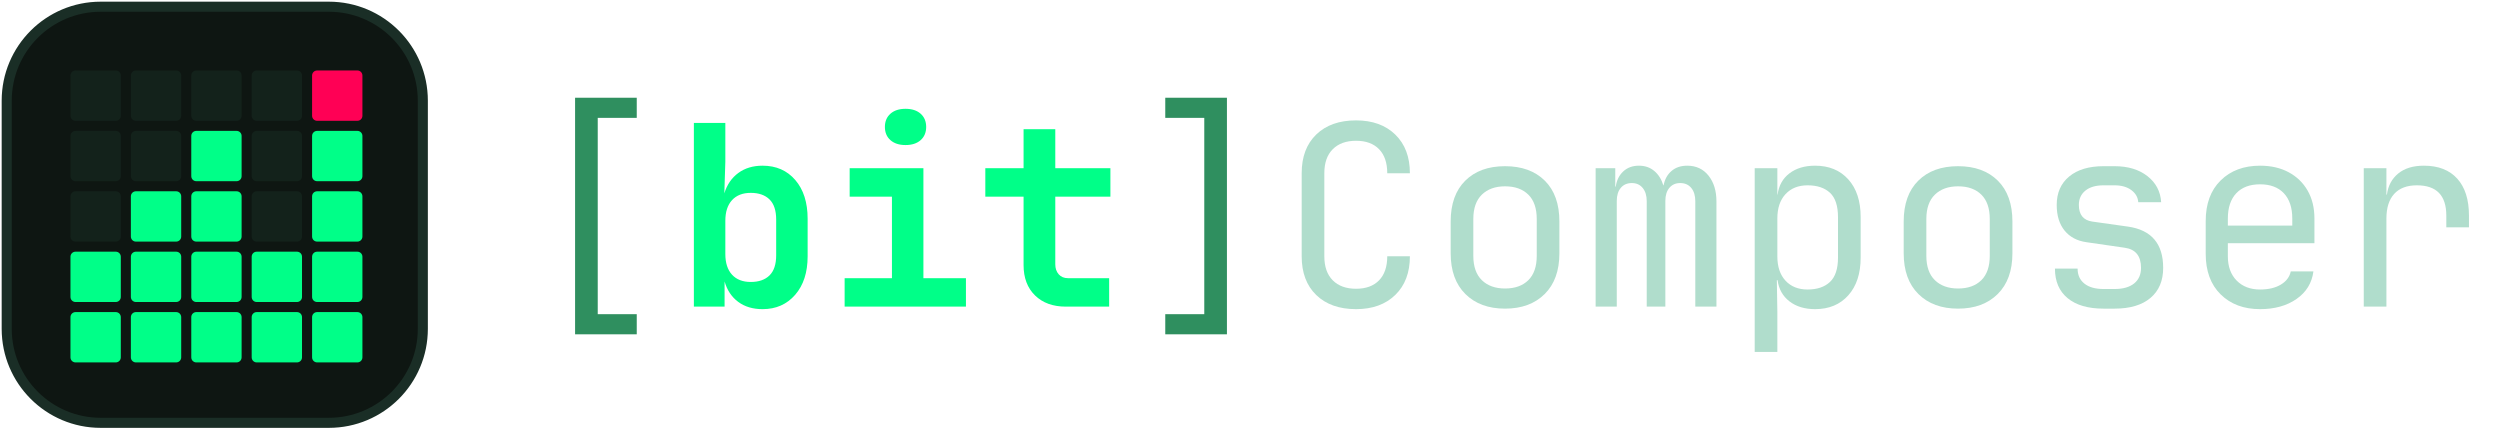
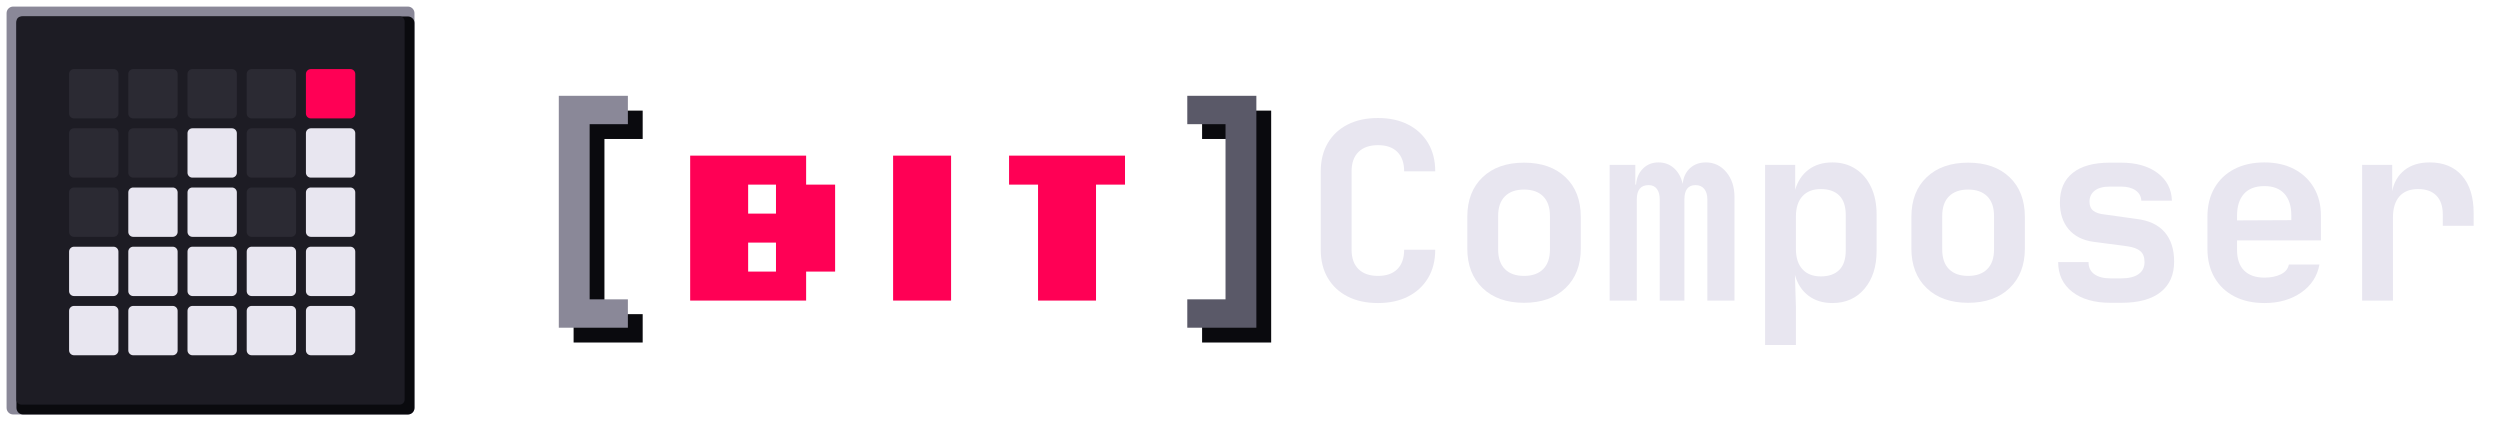
- <svg xmlns="http://www.w3.org/2000/svg" width="1490" height="256" viewBox="0 0 1490 256" role="img" aria-label="bitComposer">
+ <svg xmlns="http://www.w3.org/2000/svg" width="1520" height="256" viewBox="0 0 1520 256" role="img" aria-label="bitComposer">
  <g>
-     <rect x="4" y="4" width="248" height="248" rx="56" fill="#0e1612" stroke="#1a2e26" stroke-width="6" />
-     <g fill="#13221b">
+     <rect x="4" y="4" width="248" height="248" rx="4" fill="#8a8898" />
+     <rect x="10" y="10" width="242" height="242" rx="4" fill="#0a0a0e" />
+     <rect x="10" y="10" width="236" height="236" rx="3" fill="#1d1c24" />
+     <g fill="#2b2a33">
      <rect x="42" y="42" width="30" height="30" rx="3" />
      <rect x="78" y="42" width="30" height="30" rx="3" />
      <rect x="114" y="42" width="30" height="30" rx="3" />
      <rect x="150" y="42" width="30" height="30" rx="3" />
      <rect x="42" y="78" width="30" height="30" rx="3" />
      <rect x="78" y="78" width="30" height="30" rx="3" />
      <rect x="150" y="78" width="30" height="30" rx="3" />
      <rect x="42" y="114" width="30" height="30" rx="3" />
      <rect x="150" y="114" width="30" height="30" rx="3" />
    </g>
-     <g fill="#00ff88">
+     <g fill="#e8e6f0">
      <rect x="114" y="78" width="30" height="30" rx="3" />
      <rect x="186" y="78" width="30" height="30" rx="3" />
      <rect x="78" y="114" width="30" height="30" rx="3" />
      <rect x="114" y="114" width="30" height="30" rx="3" />
      <rect x="186" y="114" width="30" height="30" rx="3" />
      <rect x="42" y="150" width="30" height="30" rx="3" />
      <rect x="78" y="150" width="30" height="30" rx="3" />
      <rect x="114" y="150" width="30" height="30" rx="3" />
      <rect x="150" y="150" width="30" height="30" rx="3" />
      <rect x="186" y="150" width="30" height="30" rx="3" />
      <rect x="42" y="186" width="30" height="30" rx="3" />
      <rect x="78" y="186" width="30" height="30" rx="3" />
      <rect x="114" y="186" width="30" height="30" rx="3" />
      <rect x="150" y="186" width="30" height="30" rx="3" />
      <rect x="186" y="186" width="30" height="30" rx="3" />
    </g>
    <rect x="186" y="42" width="30" height="30" rx="3" fill="#ff0055" />
  </g>
-   <path fill="#2f8f5f" transform="translate(312.00 182.75) scale(0.15 -0.15)" d="M205 -110V830H450V750H295V-30H450V-110Z" />
-   <path fill="#00ff88" transform="translate(402.00 182.75) scale(0.15 -0.15)" d="M350 -10Q292 -10 253.0 19.0Q214 48 199 100V0H77V730H202V576L198 450Q214 502 253.5 531.0Q293 560 350 560Q431 560 480.0 503.0Q529 446 529 349V200Q529 104 479.5 47.0Q430 -10 350 -10ZM303 98Q351 98 377.5 124.0Q404 150 404 204V346Q404 400 377.5 426.0Q351 452 303 452Q255 452 228.5 423.0Q202 394 202 341V209Q202 156 228.5 127.0Q255 98 303 98Z" />
-   <path fill="#00ff88" transform="translate(492.00 182.75) scale(0.15 -0.15)" d="M76 0V113H264V437H96V550H389V113H558V0ZM318 642Q280 642 258.0 661.5Q236 681 236 714Q236 747 258.0 766.5Q280 786 318 786Q356 786 378.0 766.5Q400 747 400 714Q400 681 378.0 661.5Q356 642 318 642Z" />
-   <path fill="#00ff88" transform="translate(582.00 182.75) scale(0.15 -0.15)" d="M355 0Q278 0 232.5 44.5Q187 89 187 165V437H35V550H187V705H313V550H532V437H313V168Q313 144 326.5 128.5Q340 113 364 113H527V0Z" />
-   <path fill="#2f8f5f" transform="translate(672.00 182.75) scale(0.15 -0.15)" d="M150 -110V-30H305V750H150V830H395V-110Z" />
-   <path fill="#b0ddcc" transform="translate(762.00 182.75) scale(0.15 -0.15)" d="M308 -10Q208 -10 150.0 46.0Q92 102 92 200V530Q92 628 150.0 684.0Q208 740 308 740Q406 740 464.0 683.5Q522 627 522 530H432Q432 592 399.5 625.5Q367 659 308 659Q249 659 215.5 625.5Q182 592 182 530V200Q182 138 215.5 104.5Q249 71 308 71Q367 71 399.5 104.5Q432 138 432 200H522Q522 103 464.0 46.5Q406 -10 308 -10Z" />
-   <path fill="#b0ddcc" transform="translate(852.00 182.75) scale(0.15 -0.15)" d="M300 -8Q201 -8 142.5 50.0Q84 108 84 212V338Q84 443 142.0 500.5Q200 558 300 558Q400 558 458.0 500.5Q516 443 516 338V212Q516 108 457.5 50.0Q399 -8 300 -8ZM300 72Q359 72 392.5 105.0Q426 138 426 202V348Q426 412 392.5 445.0Q359 478 300 478Q242 478 208.0 445.0Q174 412 174 348V202Q174 138 208.0 105.0Q242 72 300 72Z" />
-   <path fill="#b0ddcc" transform="translate(942.00 182.75) scale(0.15 -0.15)" d="M60 0V550H138V477H140Q145 514 169.5 537.0Q194 560 232 560Q268 560 293.0 539.0Q318 518 329 482H330Q337 518 361.5 539.0Q386 560 424 560Q477 560 508.5 520.5Q540 481 540 418V0H456V419Q456 452 440.0 471.5Q424 491 396 491Q369 491 353.0 472.0Q337 453 337 420V0H263V419Q263 452 247.0 471.5Q231 491 204 491Q176 491 160.0 472.0Q144 453 144 420V0Z" />
-   <path fill="#b0ddcc" transform="translate(1032.00 182.75) scale(0.15 -0.15)" d="M92 -180V550H182V445H183Q190 499 230.0 529.5Q270 560 332 560Q415 560 464.0 505.5Q513 451 513 356V195Q513 100 464.0 45.0Q415 -10 332 -10Q270 -10 230.0 21.0Q190 52 183 105H180L182 -20V-180ZM302 68Q359 68 391.0 98.0Q423 128 423 195V355Q423 423 391.0 452.5Q359 482 302 482Q247 482 214.5 447.0Q182 412 182 350V200Q182 138 214.5 103.0Q247 68 302 68Z" />
-   <path fill="#b0ddcc" transform="translate(1122.00 182.75) scale(0.15 -0.15)" d="M300 -8Q201 -8 142.5 50.0Q84 108 84 212V338Q84 443 142.0 500.5Q200 558 300 558Q400 558 458.0 500.5Q516 443 516 338V212Q516 108 457.5 50.0Q399 -8 300 -8ZM300 72Q359 72 392.5 105.0Q426 138 426 202V348Q426 412 392.5 445.0Q359 478 300 478Q242 478 208.0 445.0Q174 412 174 348V202Q174 138 208.0 105.0Q242 72 300 72Z" />
-   <path fill="#b0ddcc" transform="translate(1212.00 182.75) scale(0.15 -0.15)" d="M278 -8Q186 -8 135.5 33.5Q85 75 85 151H175Q175 113 202.0 91.5Q229 70 278 70H322Q372 70 399.5 92.0Q427 114 427 154Q427 225 362 234L210 256Q154 264 123.0 302.5Q92 341 92 404Q92 476 141.5 517.0Q191 558 278 558H322Q402 558 452.5 518.5Q503 479 507 415H416Q414 444 388.5 463.0Q363 482 322 482H278Q232 482 206.0 461.0Q180 440 180 404Q180 346 233 338L375 318Q515 298 515 154Q515 77 464.5 34.5Q414 -8 322 -8Z" />
-   <path fill="#b0ddcc" transform="translate(1302.00 182.75) scale(0.15 -0.15)" d="M300 -10Q203 -10 143.5 48.5Q84 107 84 210V340Q84 443 143.5 501.5Q203 560 300 560Q365 560 413.5 534.0Q462 508 489.0 461.0Q516 414 516 350V252H172V200Q172 139 207.0 103.5Q242 68 300 68Q350 68 382.5 87.5Q415 107 422 140H512Q503 71 445.0 30.5Q387 -10 300 -10ZM172 322H428V350Q428 415 394.5 450.5Q361 486 300 486Q239 486 205.5 450.5Q172 415 172 350Z" />
-   <path fill="#b0ddcc" transform="translate(1392.00 182.75) scale(0.15 -0.15)" d="M112 0V550H202V445H204Q211 498 249.0 529.0Q287 560 351 560Q437 560 483.5 508.5Q530 457 530 362V315H440V362Q440 482 323 482Q264 482 233.0 448.0Q202 414 202 350V0Z" />
+   <path fill="#0a0a0e" transform="translate(321.00 191.75) scale(0.15 -0.15)" d="M185 -110V830H465V715H310V5H465V-110Z" />
+   <path fill="#8a8898" transform="translate(312.00 182.75) scale(0.15 -0.15)" d="M185 -110V830H465V715H310V5H465V-110Z" />
+   <path fill="#ff0055" transform="translate(402.00 182.75) scale(0.141 -0.141)" d="M125 0V625H625V500H750V125H625V0ZM375 375H495V500H375ZM375 125H495V250H375Z" />
+   <path fill="#ff0055" transform="translate(525.38 182.75) scale(0.141 -0.141)" d="M125 0V625H375V0Z" />
+   <path fill="#ff0055" transform="translate(595.88 182.75) scale(0.141 -0.141)" d="M250 0V500H125V625H625V500H500V0Z" />
+   <path fill="#0a0a0e" transform="translate(710.62 191.75) scale(0.15 -0.15)" d="M135 -110V5H290V715H135V830H415V-110Z" />
+   <path fill="#5a5968" transform="translate(701.62 182.75) scale(0.15 -0.15)" d="M135 -110V5H290V715H135V830H415V-110Z" />
+   <path fill="#e8e6f0" transform="translate(791.62 182.75) scale(0.15 -0.15)" d="M308 -10Q237 -10 185.0 16.5Q133 43 104.5 91.5Q76 140 76 206V524Q76 590 104.5 638.5Q133 687 185.0 713.5Q237 740 308 740Q378 740 430.0 713.5Q482 687 511.0 638.5Q540 590 540 524H414Q414 575 386.5 602.5Q359 630 308 630Q257 630 229.0 602.5Q201 575 201 524V206Q201 155 229.0 127.5Q257 100 308 100Q359 100 386.5 127.5Q414 155 414 206H540Q540 140 511.0 91.5Q482 43 430.0 16.5Q378 -10 308 -10Z" />
+   <path fill="#e8e6f0" transform="translate(881.62 182.75) scale(0.15 -0.15)" d="M300 -9Q194 -9 132.0 50.5Q70 110 70 211V339Q70 441 132.0 500.0Q194 559 300 559Q406 559 468.0 500.0Q530 441 530 339V211Q530 110 468.0 50.5Q406 -9 300 -9ZM300 100Q350 100 377.5 127.5Q405 155 405 207V343Q405 395 377.5 422.5Q350 450 300 450Q250 450 222.5 422.5Q195 395 195 343V207Q195 155 222.5 127.5Q250 100 300 100Z" />
+   <path fill="#e8e6f0" transform="translate(971.62 182.75) scale(0.15 -0.15)" d="M47 0V550H151V470H154Q157 510 182.0 535.0Q207 560 245 560Q282 560 308.0 536.5Q334 513 343 473Q347 513 372.5 536.5Q398 560 437 560Q487 560 520.0 520.5Q553 481 553 419V0H443V410Q443 437 430.5 452.5Q418 468 395 468Q350 468 350 410V0H250V410Q250 437 238.5 452.5Q227 468 205 468Q157 468 157 410V0Z" />
+   <path fill="#e8e6f0" transform="translate(1061.62 182.75) scale(0.15 -0.15)" d="M77 -180V550H199V449Q214 501 253.0 530.5Q292 560 350 560Q403 560 443.5 534.0Q484 508 506.5 460.5Q529 413 529 350V201Q529 106 480.0 48.0Q431 -10 350 -10Q292 -10 252.5 20.0Q213 50 198 104L202 -26V-180ZM303 98Q351 98 377.5 124.0Q404 150 404 204V346Q404 400 377.5 426.0Q351 452 303 452Q255 452 228.5 423.0Q202 394 202 341V209Q202 156 228.5 127.0Q255 98 303 98Z" />
+   <path fill="#e8e6f0" transform="translate(1151.62 182.75) scale(0.15 -0.15)" d="M300 -9Q194 -9 132.0 50.5Q70 110 70 211V339Q70 441 132.0 500.0Q194 559 300 559Q406 559 468.0 500.0Q530 441 530 339V211Q530 110 468.0 50.5Q406 -9 300 -9ZM300 100Q350 100 377.5 127.5Q405 155 405 207V343Q405 395 377.5 422.5Q350 450 300 450Q250 450 222.5 422.5Q195 395 195 343V207Q195 155 222.5 127.5Q250 100 300 100Z" />
+   <path fill="#e8e6f0" transform="translate(1241.62 182.75) scale(0.15 -0.15)" d="M277 -9Q179 -9 122.0 35.5Q65 80 65 156H188Q188 124 211.5 107.0Q235 90 277 90H321Q366 90 390.5 107.0Q415 124 415 156Q415 186 398.0 200.5Q381 215 346 220L209 238Q143 247 107.5 289.0Q72 331 72 398Q72 476 124.0 517.5Q176 559 274 559H320Q412 559 468.0 517.0Q524 475 526 405H402Q401 431 379.0 446.5Q357 462 320 462H274Q234 462 213.0 445.5Q192 429 192 401Q192 376 207.5 364.0Q223 352 253 349L382 331Q458 322 496.5 277.5Q535 233 535 158Q535 78 480.5 34.5Q426 -9 321 -9Z" />
+   <path fill="#e8e6f0" transform="translate(1331.62 182.75) scale(0.15 -0.15)" d="M301 -10Q231 -10 179.0 17.0Q127 44 98.5 93.5Q70 143 70 210V340Q70 407 98.5 456.5Q127 506 179.0 533.0Q231 560 301 560Q370 560 421.5 533.0Q473 506 501.5 457.5Q530 409 530 344V244H190V206Q190 150 219.0 121.5Q248 93 301 93Q340 93 367.5 106.5Q395 120 400 146H524Q511 75 450.0 32.5Q389 -10 301 -10ZM190 344V325L410 326V345Q410 402 382.0 433.0Q354 464 301 464Q246 464 218.0 432.5Q190 401 190 344Z" />
+   <path fill="#e8e6f0" transform="translate(1421.62 182.75) scale(0.15 -0.15)" d="M97 0V550H219V443Q229 497 268.5 528.5Q308 560 371 560Q455 560 502.0 506.0Q549 452 549 355V303H424V349Q424 399 398.0 425.5Q372 452 324 452Q274 452 248.0 422.0Q222 392 222 337V0Z" />
</svg>
